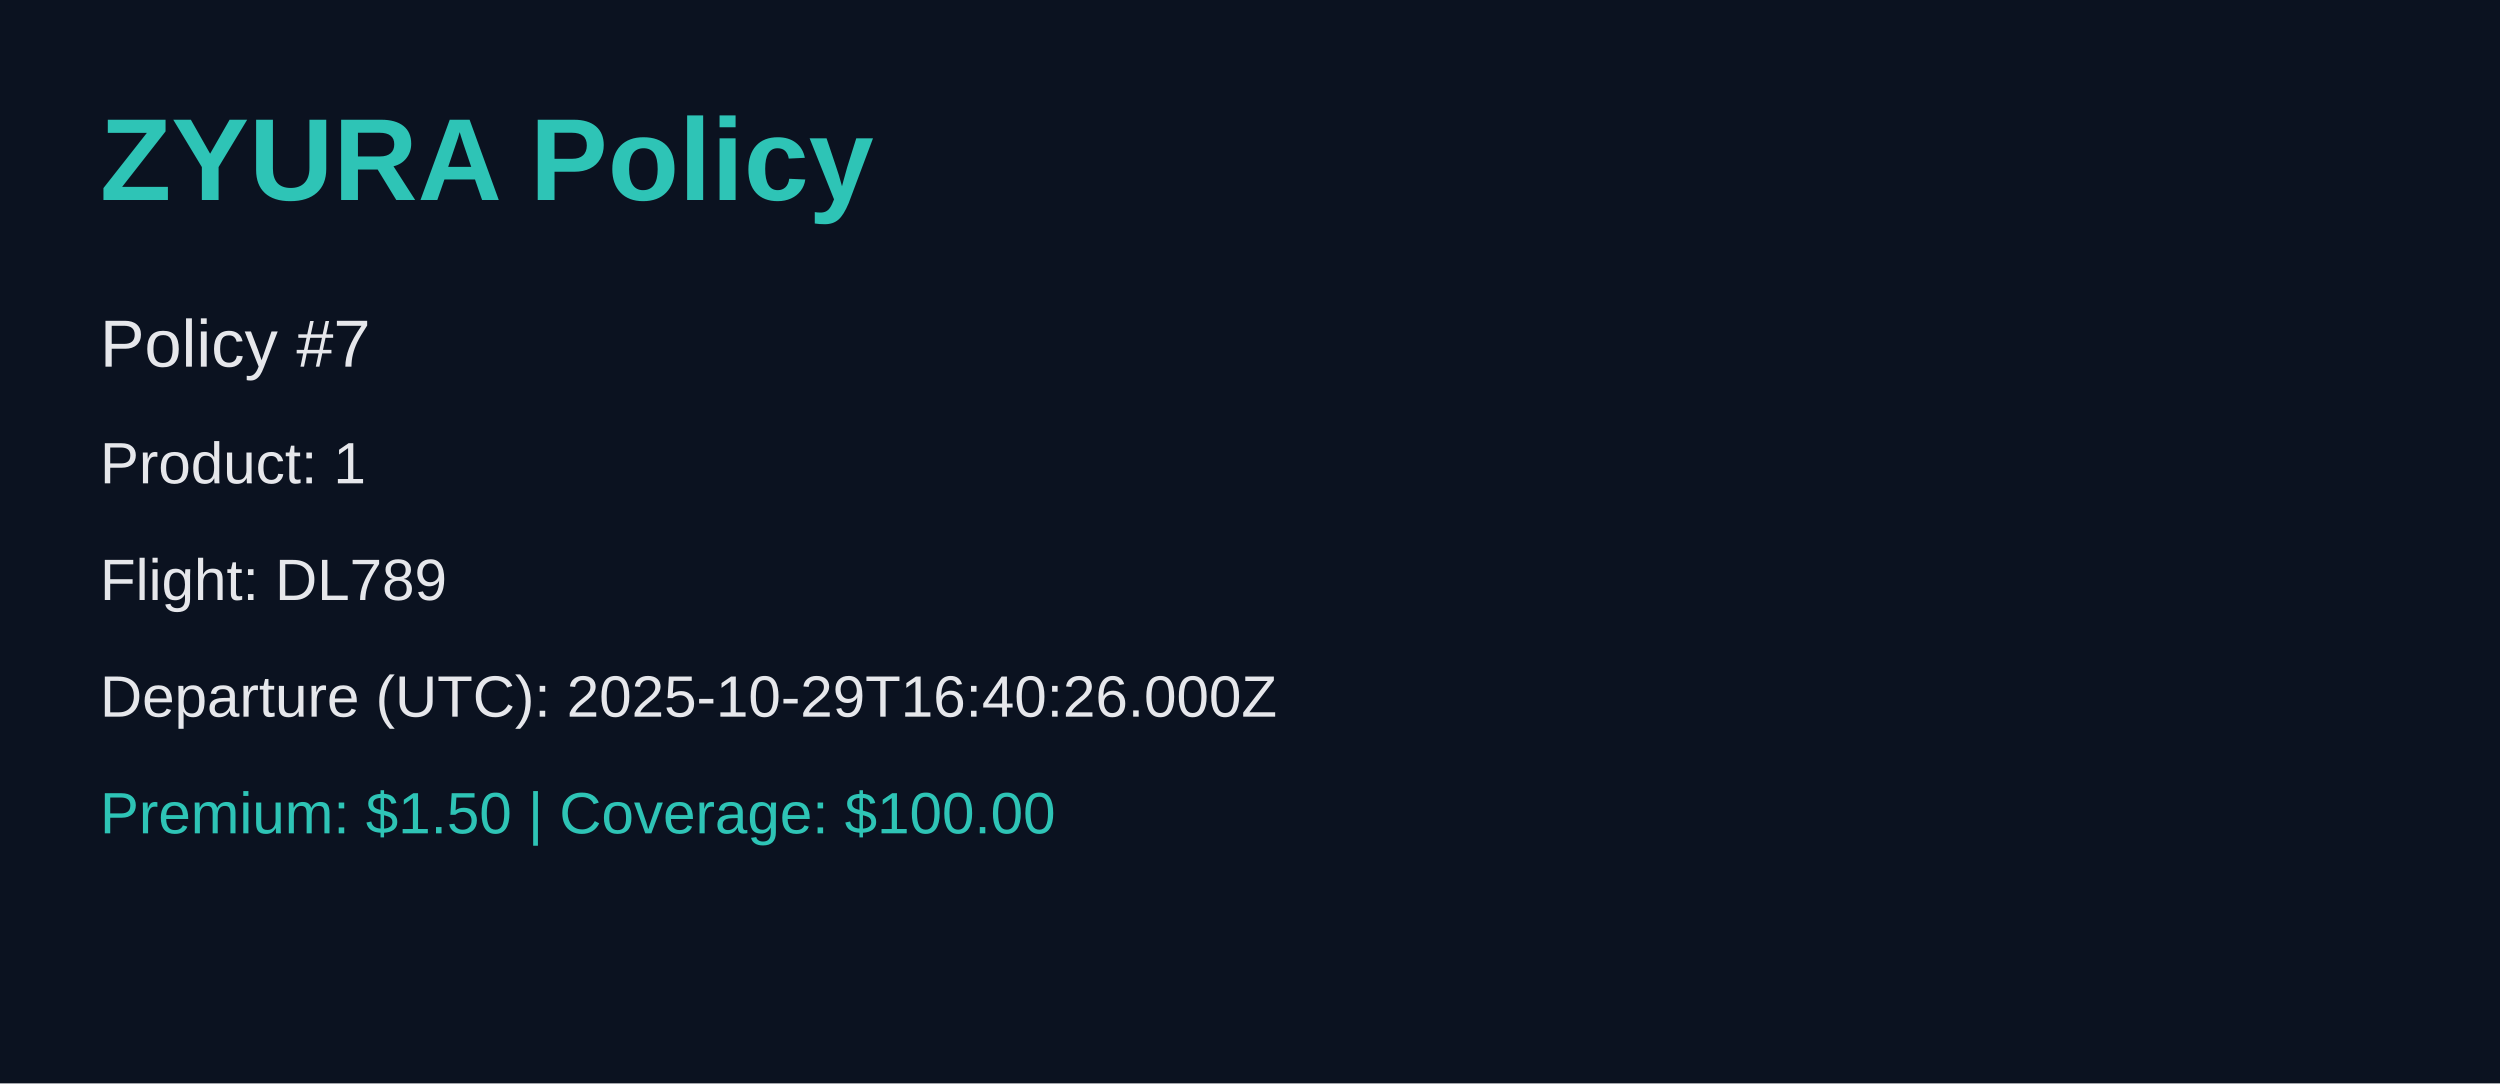
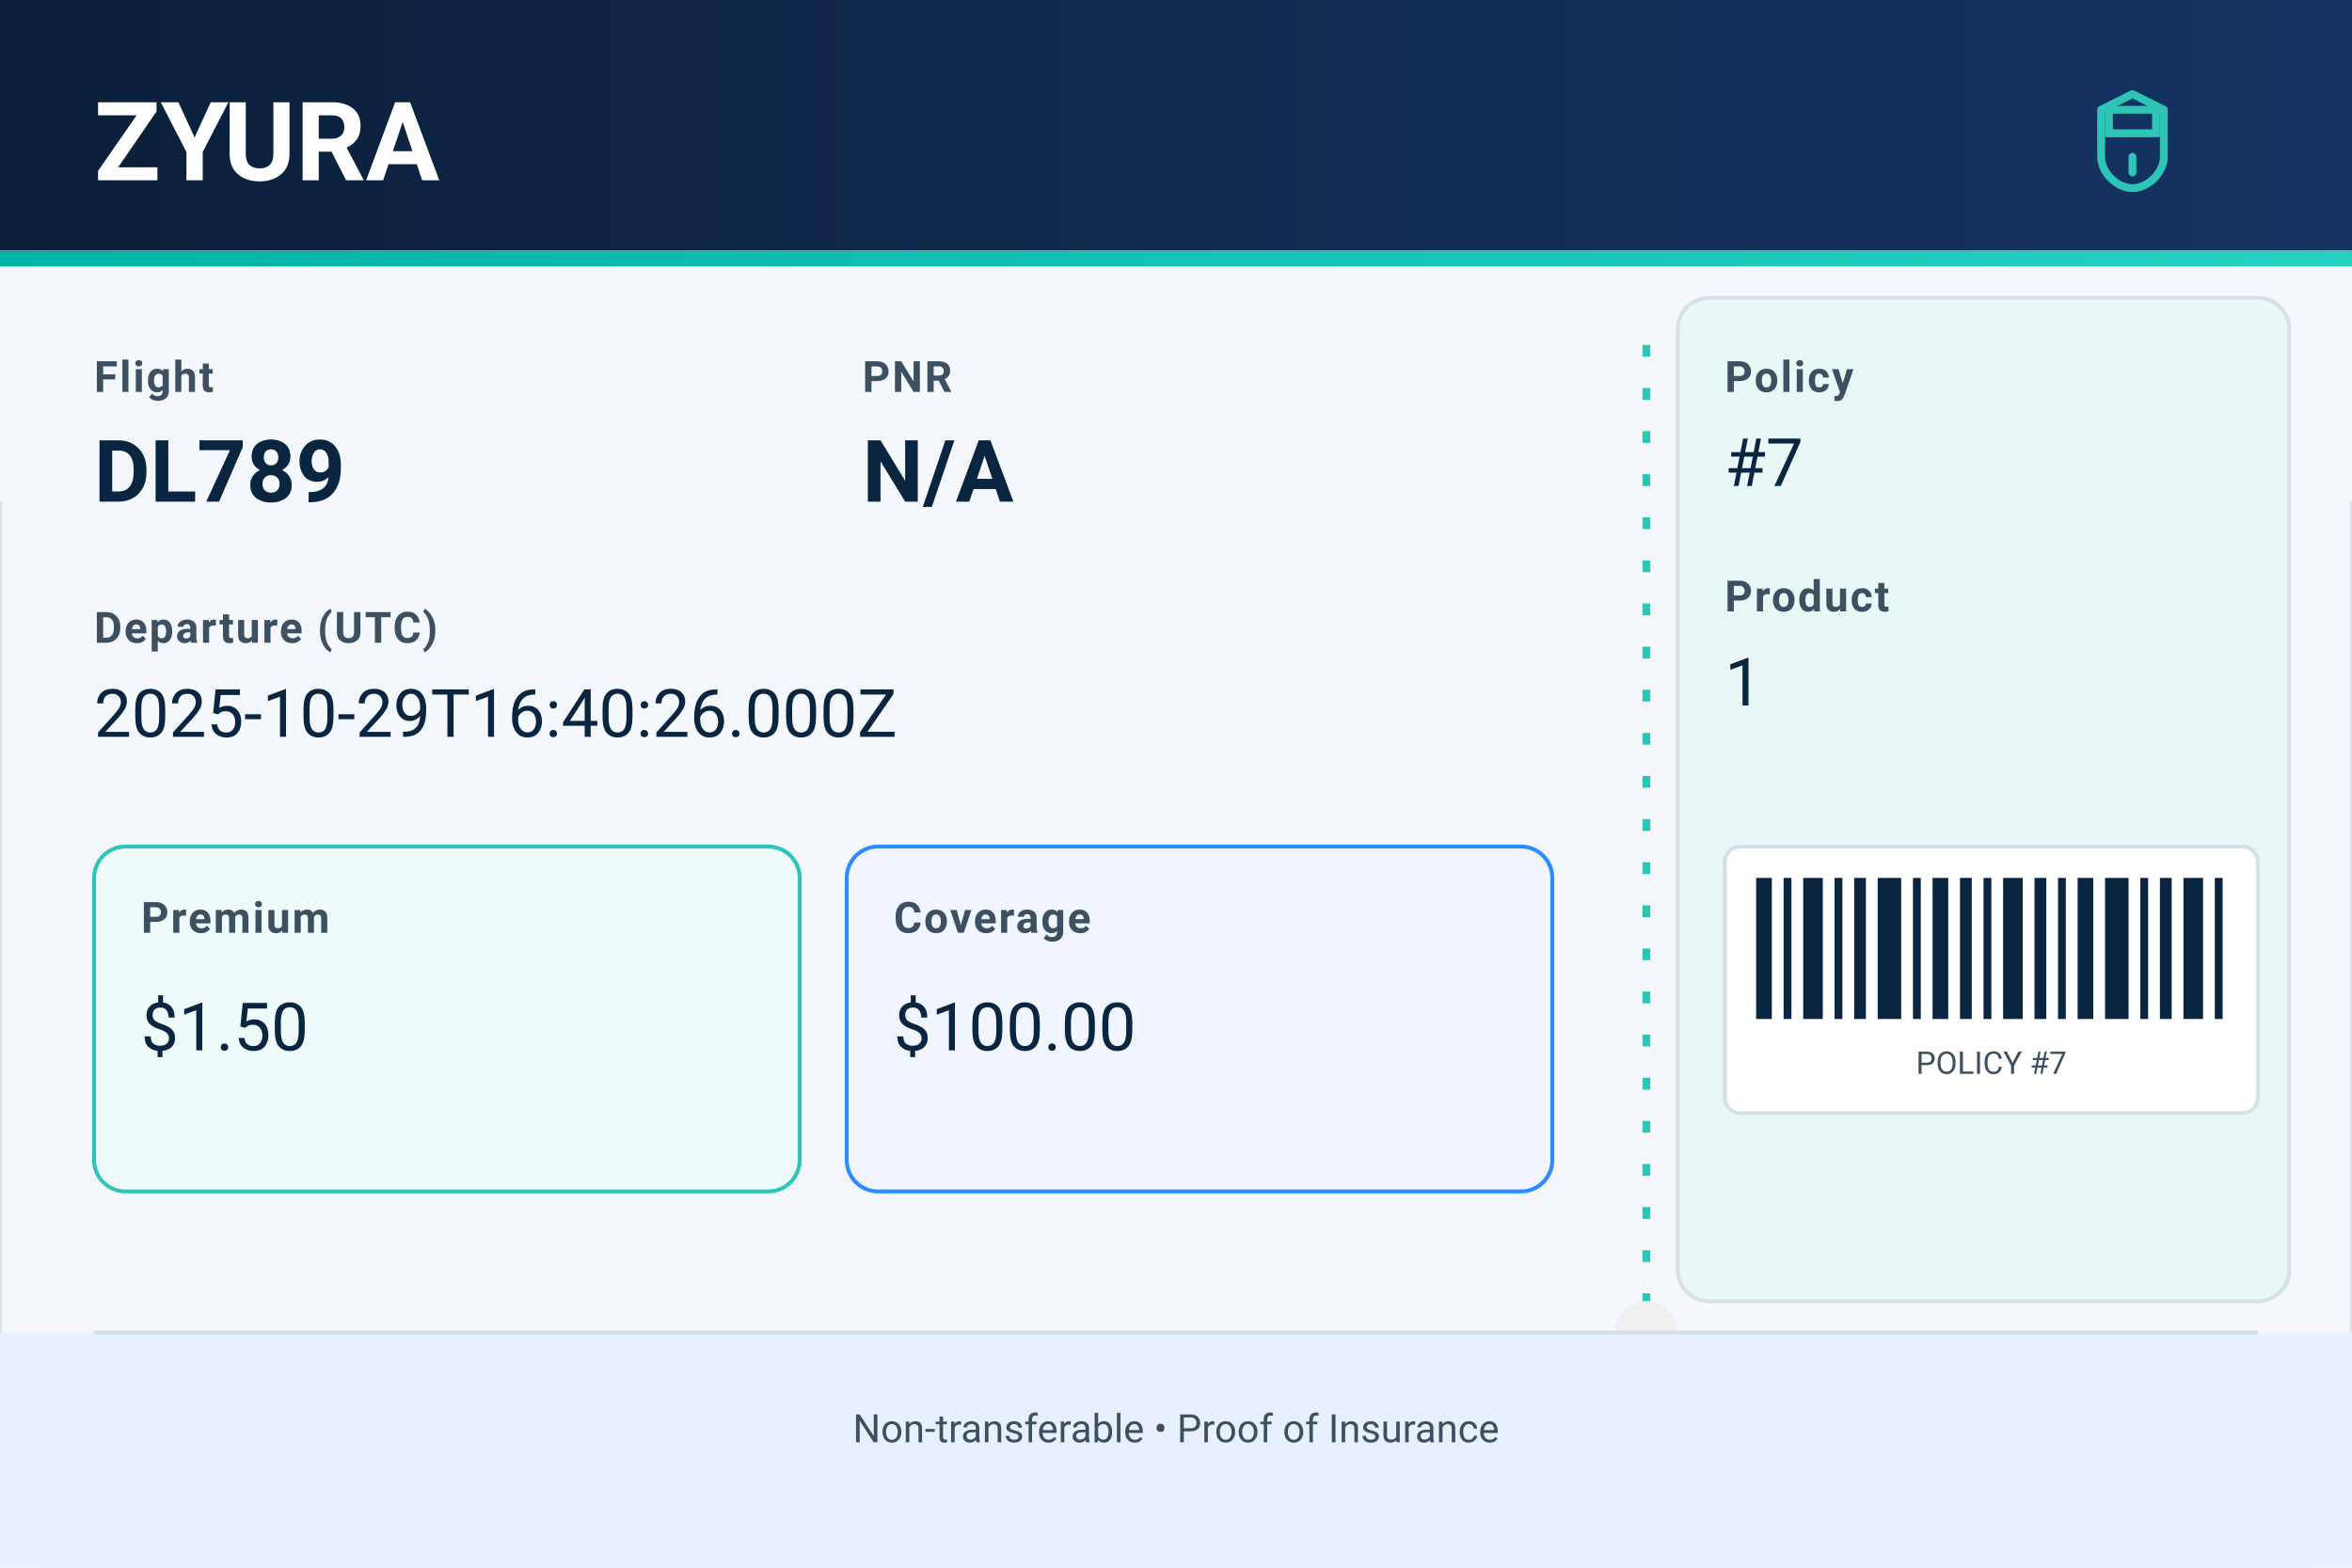
- <svg xmlns="http://www.w3.org/2000/svg" width="600" height="260" viewBox="0 0 600 260">
-   <rect width="600" height="260" fill="#0b1220" />
-   <text x="24" y="48" fill="#2EC4B6" font-size="28" font-family="Segoe UI, Arial, sans-serif" font-weight="bold">ZYURA Policy</text>
-   <text x="24" y="88" fill="#E6E7EB" font-size="16" font-family="Segoe UI, Arial, sans-serif">Policy #7</text>
-   <text x="24" y="116" fill="#E6E7EB" font-size="14" font-family="Segoe UI, Arial, sans-serif">Product: 1</text>
-   <text x="24" y="144" fill="#E6E7EB" font-size="14" font-family="Segoe UI, Arial, sans-serif">Flight: DL789</text>
-   <text x="24" y="172" fill="#E6E7EB" font-size="14" font-family="Segoe UI, Arial, sans-serif">Departure (UTC): 2025-10-29T16:40:26.000Z</text>
-   <text x="24" y="200" fill="#2EC4B6" font-size="14" font-family="Segoe UI, Arial, sans-serif">Premium: $1.50 | Coverage: $100.00</text>
+ <svg xmlns="http://www.w3.org/2000/svg" width="600" height="400" viewBox="0 0 600 400" role="img" aria-label="ZYURA airline-style boarding pass for insurance NFT. Flight DL789, departure 2025-10-29T16:40:26.000Z. Policy #7, Product 1. Premium $1.50, Coverage $100.00. Non-transferable proof of insurance.">
+   <defs>
+     <style>
+       .brand { font-family: 'Segoe UI', Roboto, Helvetica, Arial, sans-serif; font-size: 28px; font-weight: bold; fill: #ffffff; }
+       .label { font-family: 'Segoe UI', Roboto, Helvetica, Arial, sans-serif; font-size: 11px; font-weight: bold; fill: #3D5061; text-transform: uppercase; letter-spacing: 0.5px; }
+       .value { font-family: 'Segoe UI', Roboto, Helvetica, Arial, sans-serif; font-size: 17px; font-weight: normal; fill: #0A2540; }
+       .value-large { font-family: 'Segoe UI', Roboto, Helvetica, Arial, sans-serif; font-size: 22px; font-weight: bold; fill: #0A2540; }
+       .footer-text { font-family: 'Segoe UI', Roboto, Helvetica, Arial, sans-serif; font-size: 10px; fill: #3D5061; }
+       .barcode-label { font-family: 'Segoe UI', Roboto, Helvetica, Arial, sans-serif; font-size: 8px; fill: #3D5061; }
+     </style>
+     <linearGradient id="headerGrad" x1="0%" y1="0%" x2="100%" y2="0%">
+       <stop offset="0%" style="stop-color:#0B1F3B;stop-opacity:1" />
+       <stop offset="100%" style="stop-color:#153463;stop-opacity:1" />
+     </linearGradient>
+     <linearGradient id="accentGrad" x1="0%" y1="0%" x2="100%" y2="0%">
+       <stop offset="0%" style="stop-color:#00B3A4;stop-opacity:1" />
+       <stop offset="100%" style="stop-color:#28D0C2;stop-opacity:1" />
+     </linearGradient>
+     <mask id="perforationMask">
+       <rect x="0" y="0" width="600" height="400" fill="white" />
+       <circle cx="420" cy="80" r="8" fill="black" />
+       <circle cx="420" cy="340" r="8" fill="black" />
+     </mask>
+   </defs>
+   <g mask="url(#perforationMask)">
+     <rect x="0" y="0" width="600" height="400" fill="#F4F7FB" rx="16" />
+     <rect x="0" y="0" width="600" height="400" fill="none" stroke="#D7DFE7" stroke-width="1" rx="16" />
+   </g>
+   <g id="header">
+     <rect x="0" y="0" width="600" height="64" fill="url(#headerGrad)" rx="0" ry="0" />
+     <rect x="0" y="64" width="600" height="64" fill="#F4F7FB" />
+     <rect x="0" y="64" width="600" height="4" fill="url(#accentGrad)" />
+     <text x="24" y="46" class="brand">ZYURA</text>
+     <g transform="translate(552, 28)">
+       <path d="M 0 0 L 0 12 C 0 16 -4 20 -8 20 C -12 20 -16 16 -16 12 L -16 0 L -8 -4 Z" fill="none" stroke="#2EC4B6" stroke-width="2" stroke-linejoin="round" />
+       <line x1="-8" y1="12" x2="-8" y2="16" stroke="#2EC4B6" stroke-width="2" stroke-linecap="round" />
+       <rect x="-14" y="0" width="12" height="6" fill="none" stroke="#2EC4B6" stroke-width="2" />
+     </g>
+   </g>
+   <g id="perforation">
+     <line x1="420" y1="88" x2="420" y2="332" stroke="#2EC4B6" stroke-width="2" stroke-dasharray="3,8" />
+   </g>
+   <rect x="428" y="76" width="156" height="256" fill="#E9F7F6" stroke="#D7DFE7" stroke-width="1" rx="8" />
+   <g id="main">
+     <text x="24" y="100" class="label">Flight</text>
+     <text x="24" y="128" class="value-large">DL789</text>
+     <text x="220" y="100" class="label">PNR</text>
+     <text x="220" y="128" class="value-large">N/A</text>
+     <text x="24" y="164" class="label">Departure (UTC)</text>
+     <text x="24" y="188" class="value">2025-10-29T16:40:26.000Z</text>
+     <rect x="24" y="216" width="180" height="88" fill="#EFFBFA" stroke="#2EC4B6" stroke-width="1" rx="8" />
+     <text x="36" y="238" class="label">Premium</text>
+     <text x="36" y="268" class="value" font-weight="bold">$1.50</text>
+     <rect x="216" y="216" width="180" height="88" fill="#F0F5FF" stroke="#2B8CFF" stroke-width="1" rx="8" />
+     <text x="228" y="238" class="label">Coverage</text>
+     <text x="228" y="268" class="value" font-weight="bold">$100.00</text>
+   </g>
+   <g id="stub">
+     <text x="440" y="100" class="label">Policy</text>
+     <text x="440" y="124" class="value">#7</text>
+     <text x="440" y="156" class="label">Product</text>
+     <text x="440" y="180" class="value">1</text>
+     <g id="barcode">
+       <rect x="440" y="216" width="136" height="68" fill="#ffffff" stroke="#D7DFE7" stroke-width="1" rx="4" />
+       <rect x="448" y="224" width="4" height="36" fill="#0A2540" />
+       <rect x="455" y="224" width="2" height="36" fill="#0A2540" />
+       <rect x="460" y="224" width="5" height="36" fill="#0A2540" />
+       <rect x="468" y="224" width="2" height="36" fill="#0A2540" />
+       <rect x="473" y="224" width="3" height="36" fill="#0A2540" />
+       <rect x="479" y="224" width="6" height="36" fill="#0A2540" />
+       <rect x="488" y="224" width="2" height="36" fill="#0A2540" />
+       <rect x="493" y="224" width="4" height="36" fill="#0A2540" />
+       <rect x="500" y="224" width="3" height="36" fill="#0A2540" />
+       <rect x="506" y="224" width="2" height="36" fill="#0A2540" />
+       <rect x="511" y="224" width="5" height="36" fill="#0A2540" />
+       <rect x="519" y="224" width="3" height="36" fill="#0A2540" />
+       <rect x="525" y="224" width="2" height="36" fill="#0A2540" />
+       <rect x="530" y="224" width="4" height="36" fill="#0A2540" />
+       <rect x="537" y="224" width="6" height="36" fill="#0A2540" />
+       <rect x="546" y="224" width="2" height="36" fill="#0A2540" />
+       <rect x="551" y="224" width="3" height="36" fill="#0A2540" />
+       <rect x="557" y="224" width="5" height="36" fill="#0A2540" />
+       <rect x="565" y="224" width="2" height="36" fill="#0A2540" />
+       <text x="508" y="274" class="barcode-label" text-anchor="middle">POLICY #7</text>
+     </g>
+   </g>
+   <g id="footer">
+     <rect x="0" y="340" width="600" height="60" fill="#E8F0FF" rx="0" ry="0" />
+     <rect x="0" y="384" width="600" height="16" fill="#E8F0FF" rx="16" ry="16" />
+     <line x1="24" y1="340" x2="576" y2="340" stroke="#D7DFE7" stroke-width="1" />
+     <text x="300" y="368" class="footer-text" text-anchor="middle">Non-transferable • Proof of Insurance</text>
+   </g>
</svg>
